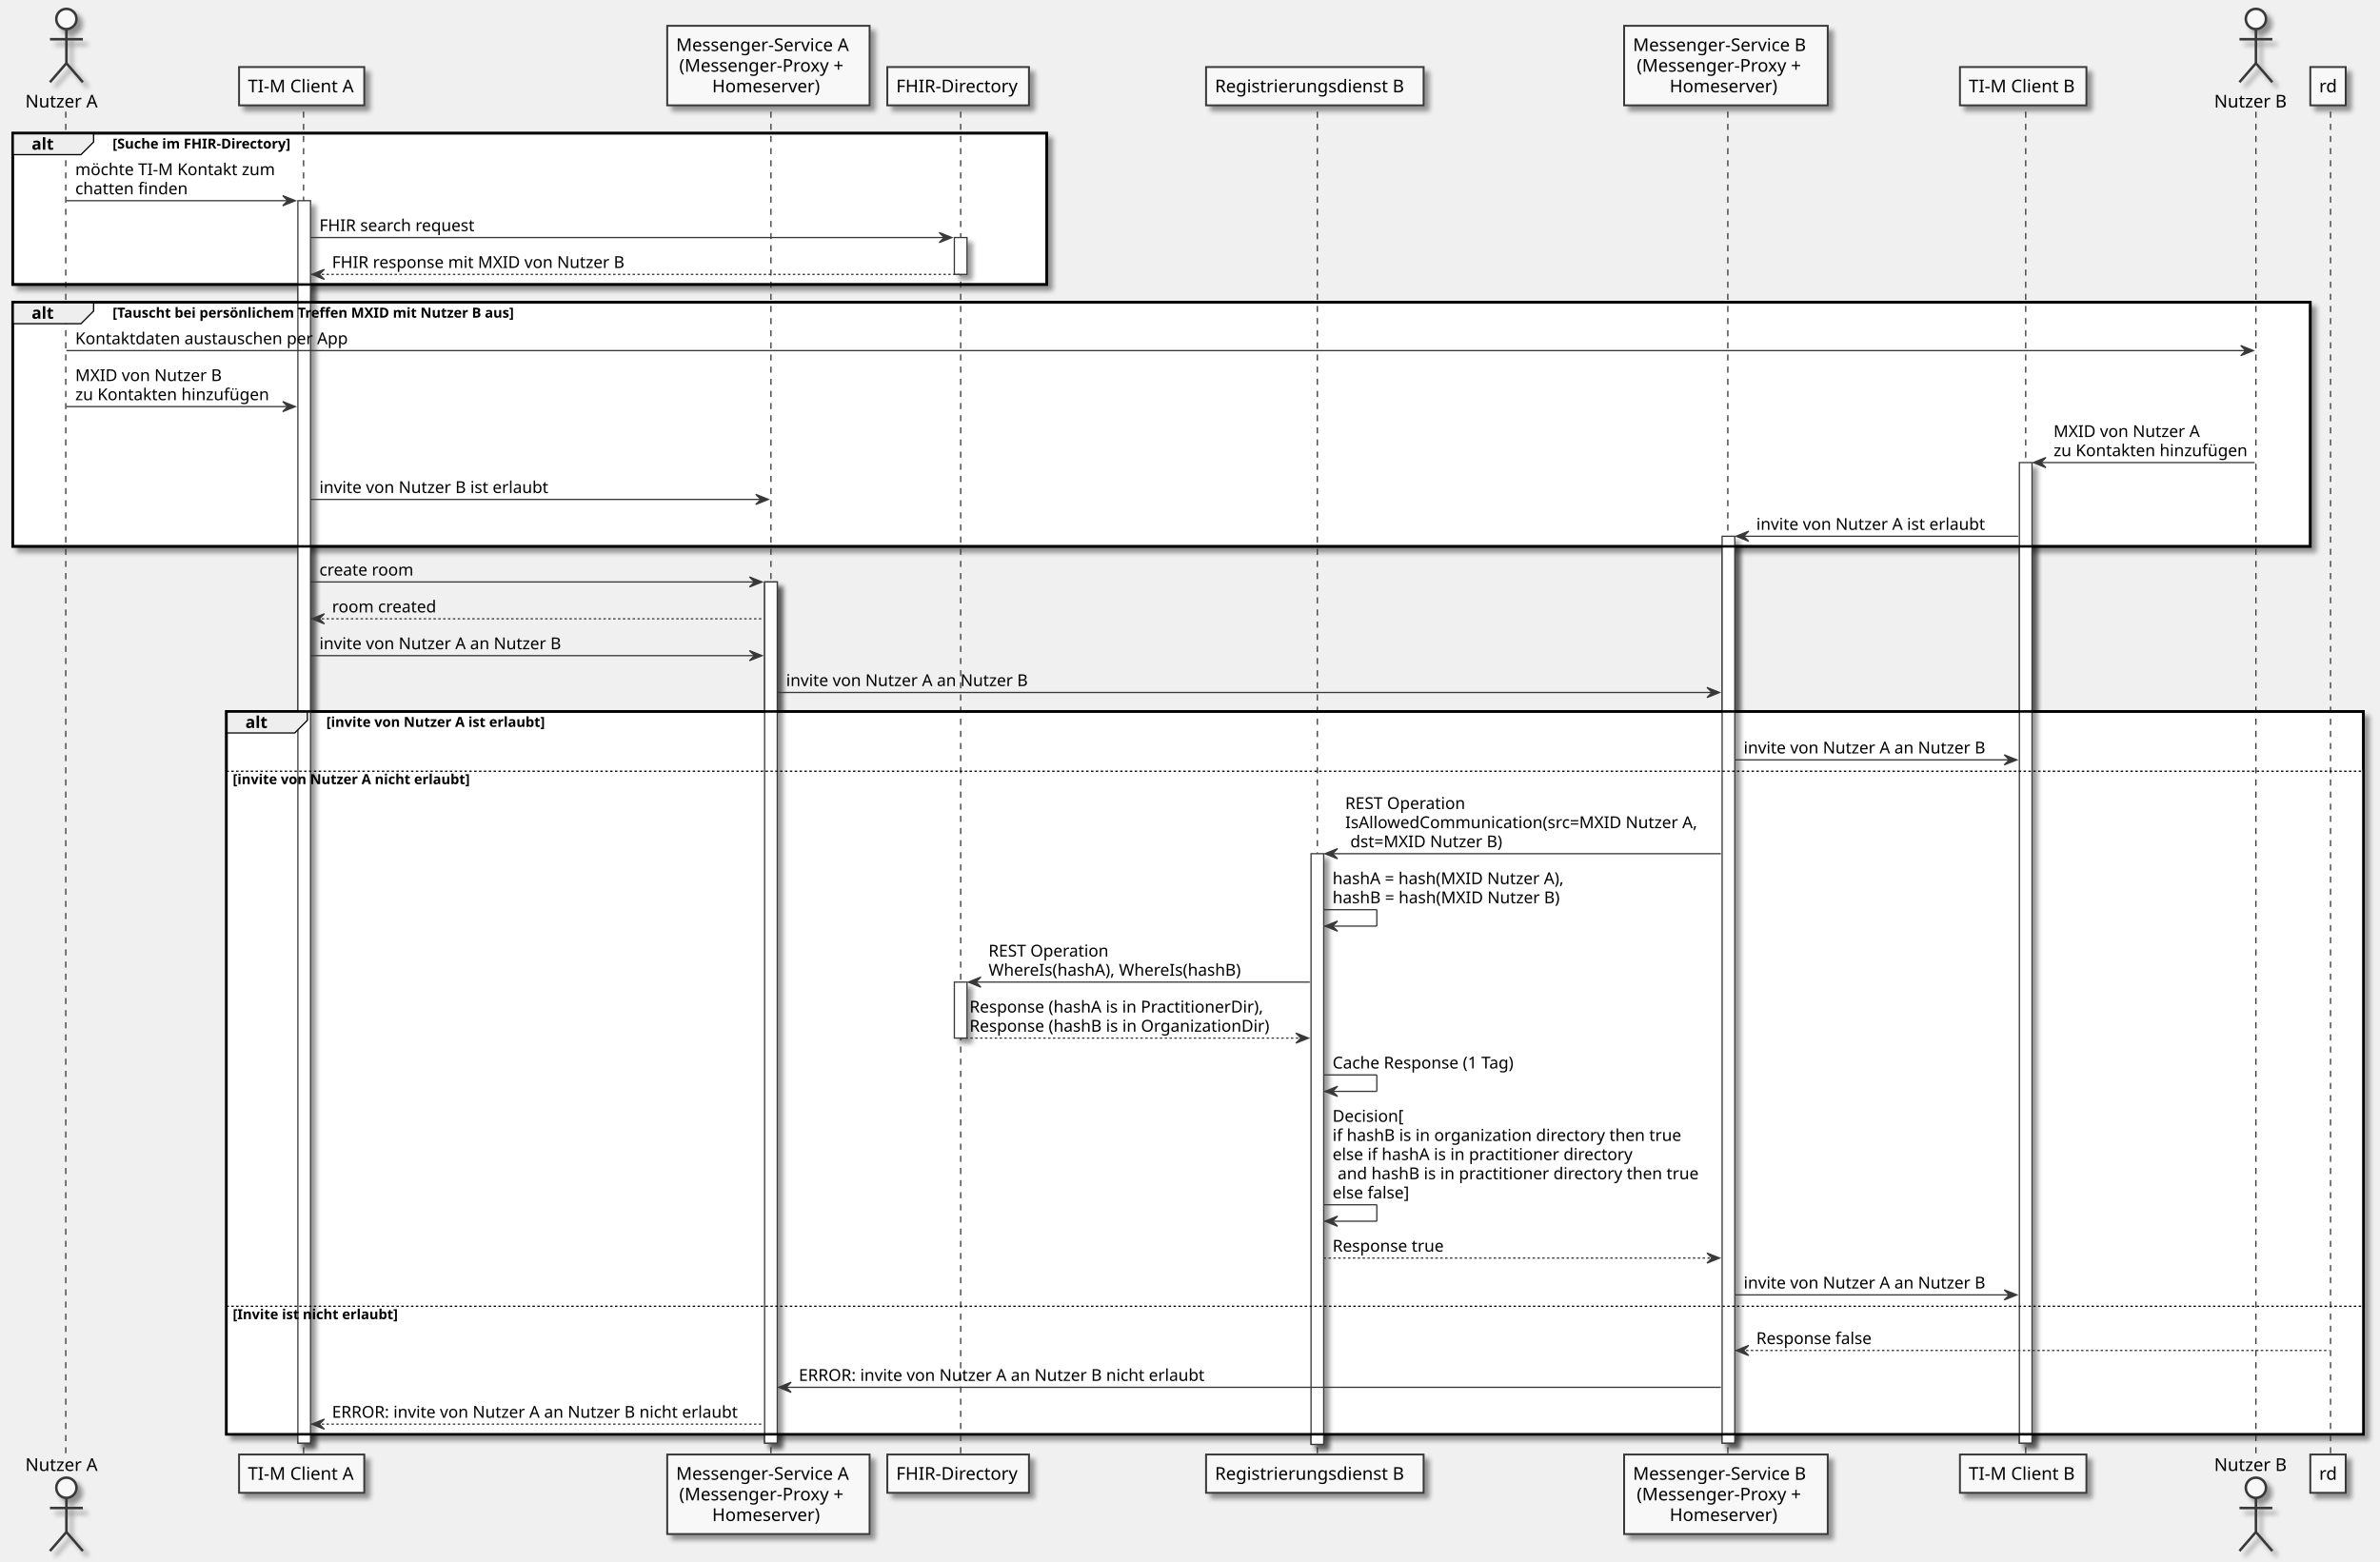
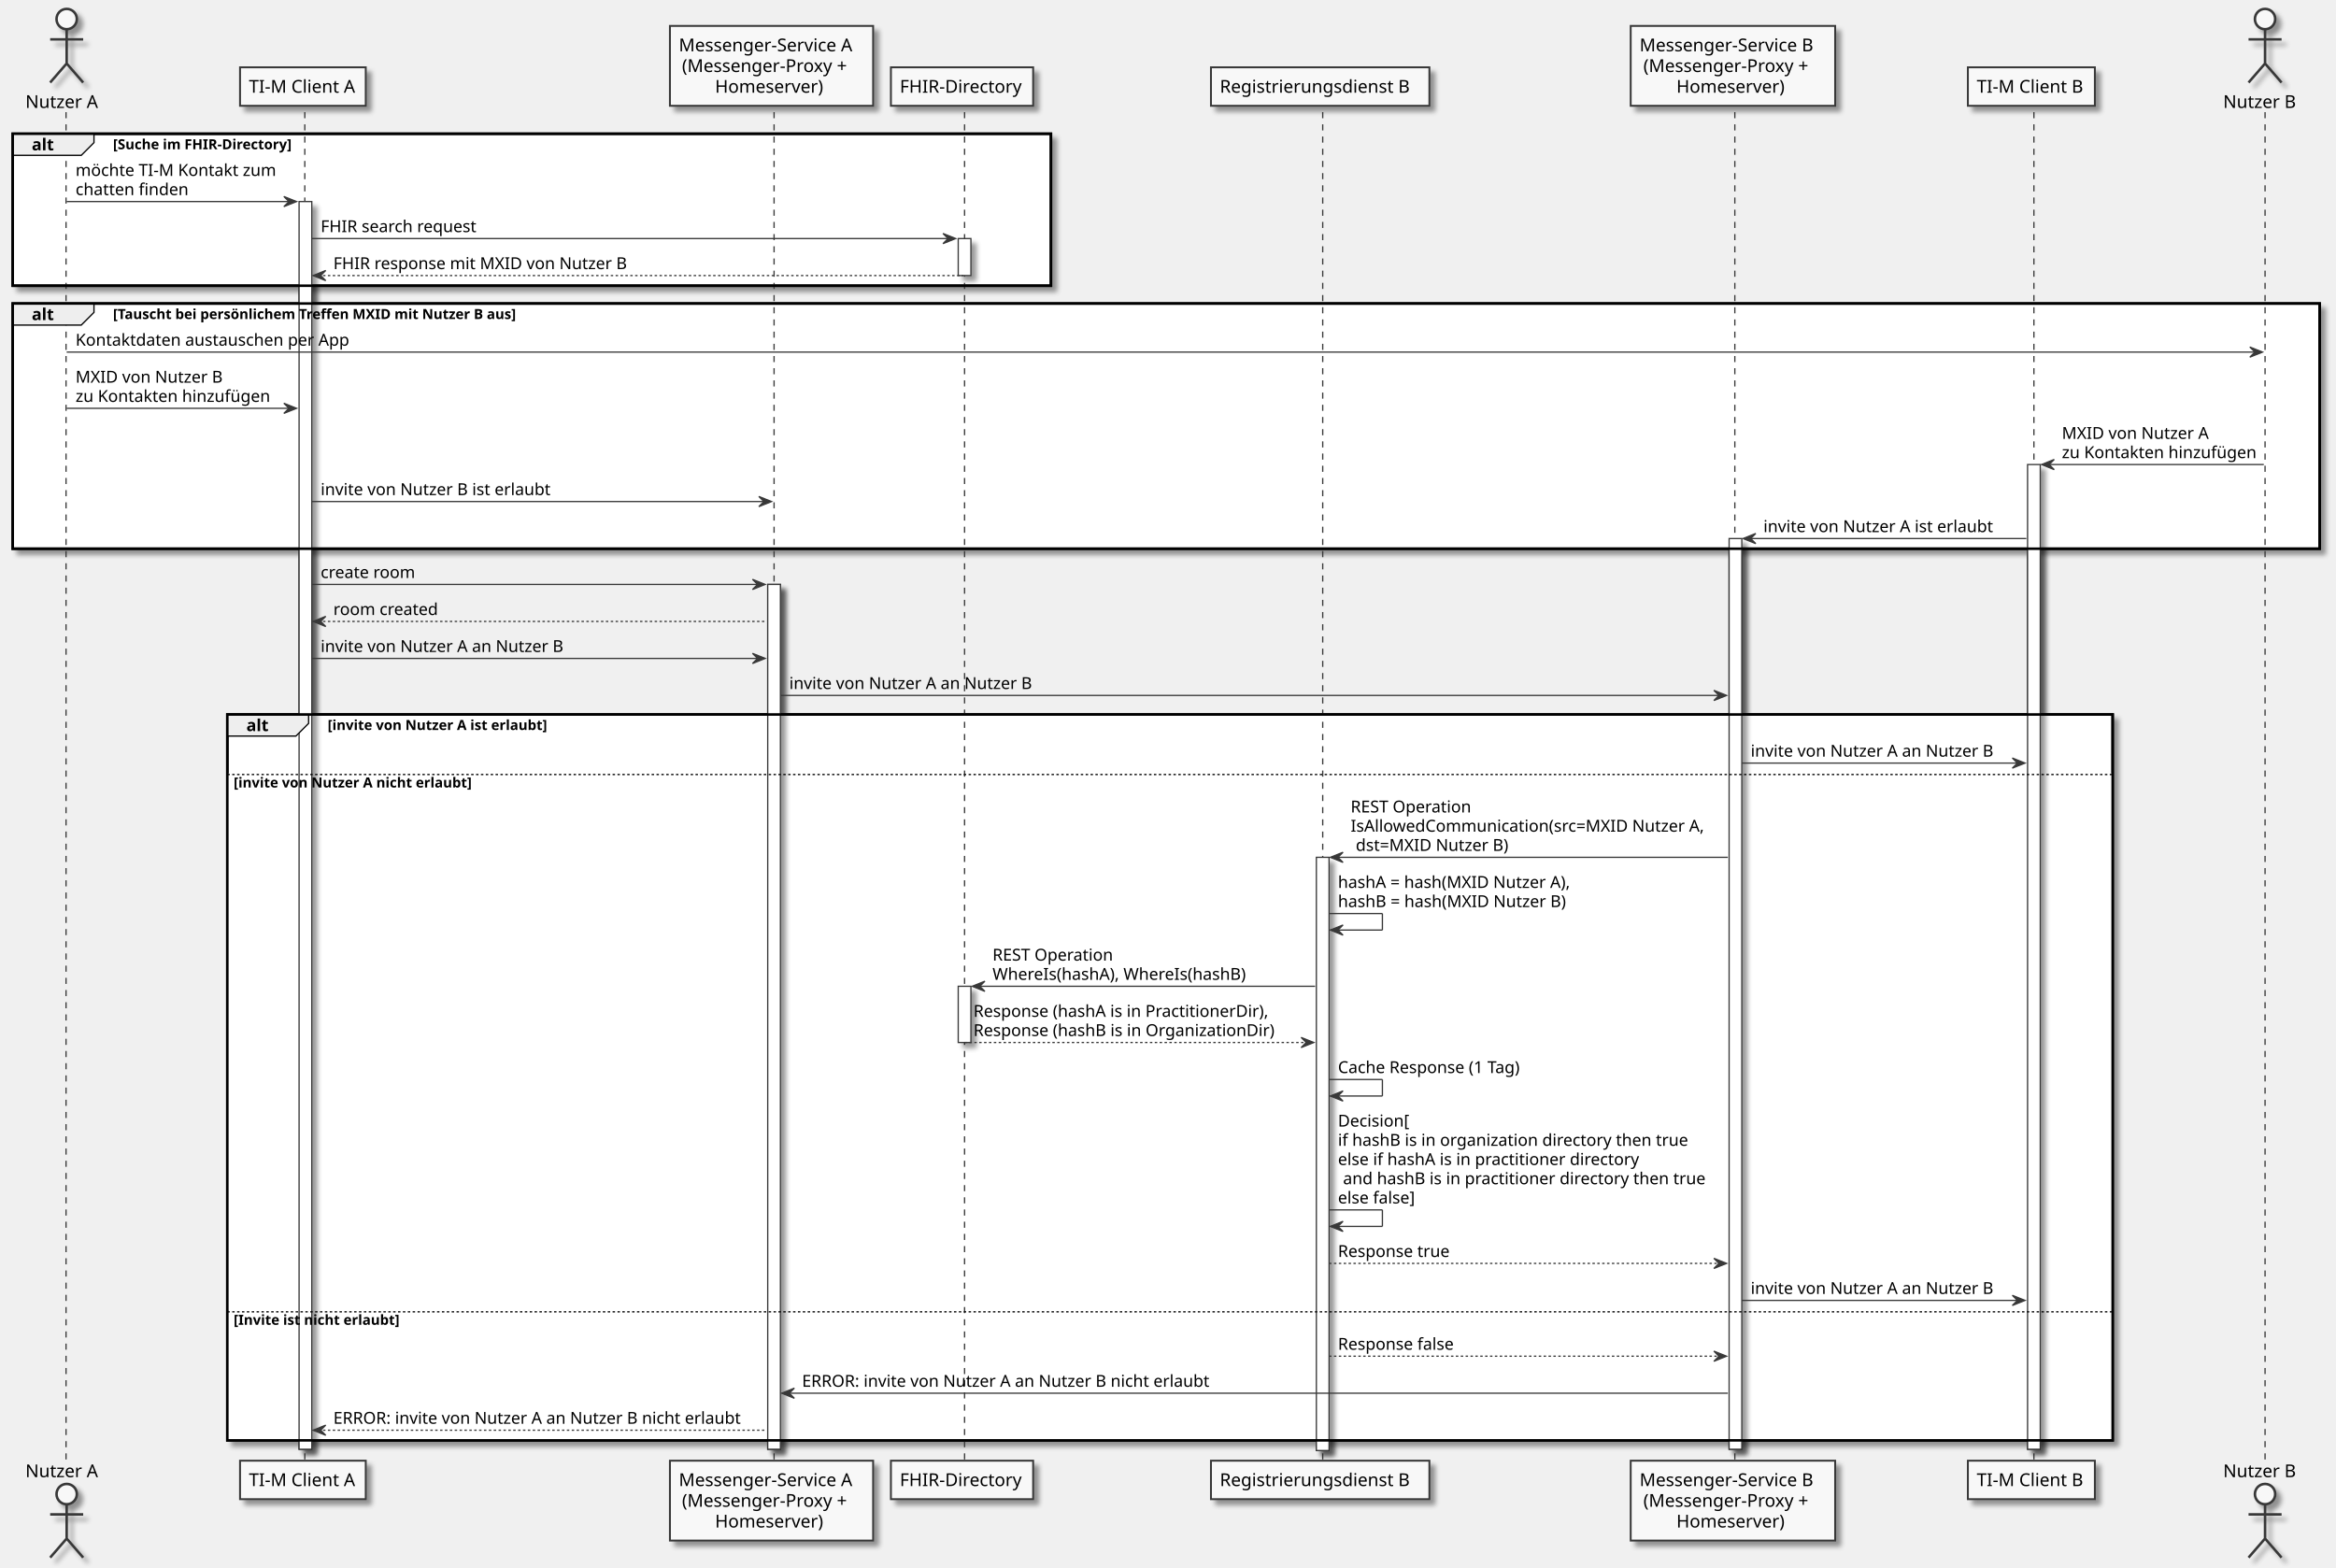
- <svg xmlns="http://www.w3.org/2000/svg" contentScriptType="application/ecmascript" contentStyleType="text/css" height="1286.458px" preserveAspectRatio="none" style="width:1960px;height:1286px;background:#FFFFFF;" version="1.1" viewBox="0 0 1960 1286" width="1960.417px" zoomAndPan="magnify">
+ <svg xmlns="http://www.w3.org/2000/svg" contentScriptType="application/ecmascript" contentStyleType="text/css" height="1286.458px" preserveAspectRatio="none" style="width:1916px;height:1286px;background:#FFFFFF;" version="1.1" viewBox="0 0 1916 1286" width="1916.667px" zoomAndPan="magnify">
  <defs>
-     <filter height="300%" id="f1ma20w0qydkeb" width="300%" x="-1" y="-1">
+     <filter height="300%" id="f1a06climeces7" width="300%" x="-1" y="-1">
      <feGaussianBlur result="blurOut" stdDeviation="2.083" />
      <feColorMatrix in="blurOut" result="blurOut2" type="matrix" values="0 0 0 0 0 0 0 0 0 0 0 0 0 0 0 0 0 0 .4 0" />
      <feOffset dx="4.167" dy="4.167" in="blurOut2" result="blurOut3" />
      <feBlend in="SourceGraphic" in2="blurOut3" mode="normal" />
    </filter>
  </defs>
  <g>
-     <rect fill="#FFFFFF" filter="url(#f1ma20w0qydkeb)" height="1023.324" style="stroke:#383838;stroke-width:1.042;" width="10.417" x="245.312" y="165.308" />
-     <rect fill="#FFFFFF" filter="url(#f1ma20w0qydkeb)" height="709.302" style="stroke:#383838;stroke-width:1.042;" width="10.417" x="629.688" y="479.329" />
-     <rect fill="#FFFFFF" filter="url(#f1ma20w0qydkeb)" height="30.347" style="stroke:#383838;stroke-width:1.042;" width="10.417" x="785.938" y="195.654" />
-     <rect fill="#FFFFFF" filter="url(#f1ma20w0qydkeb)" height="46.11" style="stroke:#383838;stroke-width:1.042;" width="10.417" x="785.938" y="808.911" />
-     <rect fill="#FFFFFF" filter="url(#f1ma20w0qydkeb)" height="486.523" style="stroke:#383838;stroke-width:1.042;" width="10.417" x="1079.688" y="703.149" />
-     <rect fill="#FFFFFF" filter="url(#f1ma20w0qydkeb)" height="746.94" style="stroke:#383838;stroke-width:1.042;" width="10.417" x="1418.229" y="441.691" />
-     <rect fill="#FFFFFF" filter="url(#f1ma20w0qydkeb)" height="807.634" style="stroke:#383838;stroke-width:1.042;" width="10.417" x="1663.021" y="380.998" />
-     <rect fill="#FFFFFF" filter="url(#f1ma20w0qydkeb)" height="124.65" style="stroke:#000000;stroke-width:2.083;" width="851.562" x="10.417" y="109.684" />
-     <rect fill="#FFFFFF" filter="url(#f1ma20w0qydkeb)" height="201.107" style="stroke:#000000;stroke-width:2.083;" width="1892.188" x="10.417" y="248.918" />
-     <rect fill="#FFFFFF" filter="url(#f1ma20w0qydkeb)" height="595.345" style="stroke:#000000;stroke-width:2.083;" width="1759.896" x="186.458" y="585.995" />
-     <rect fill="#FFFFFF" height="440.69" style="stroke:none;stroke-width:1.042;" width="1759.896" x="186.458" y="634.188" />
-     <rect fill="#FFFFFF" height="106.462" style="stroke:none;stroke-width:1.042;" width="1759.896" x="186.458" y="1074.878" />
+     <rect fill="#FFFFFF" filter="url(#f1a06climeces7)" height="1023.324" style="stroke:#383838;stroke-width:1.042;" width="10.417" x="245.312" y="165.308" />
+     <rect fill="#FFFFFF" filter="url(#f1a06climeces7)" height="709.302" style="stroke:#383838;stroke-width:1.042;" width="10.417" x="629.688" y="479.329" />
+     <rect fill="#FFFFFF" filter="url(#f1a06climeces7)" height="30.347" style="stroke:#383838;stroke-width:1.042;" width="10.417" x="785.938" y="195.654" />
+     <rect fill="#FFFFFF" filter="url(#f1a06climeces7)" height="46.11" style="stroke:#383838;stroke-width:1.042;" width="10.417" x="785.938" y="808.911" />
+     <rect fill="#FFFFFF" filter="url(#f1a06climeces7)" height="486.523" style="stroke:#383838;stroke-width:1.042;" width="10.417" x="1079.688" y="703.149" />
+     <rect fill="#FFFFFF" filter="url(#f1a06climeces7)" height="746.94" style="stroke:#383838;stroke-width:1.042;" width="10.417" x="1418.229" y="441.691" />
+     <rect fill="#FFFFFF" filter="url(#f1a06climeces7)" height="807.634" style="stroke:#383838;stroke-width:1.042;" width="10.417" x="1663.021" y="380.998" />
+     <rect fill="#FFFFFF" filter="url(#f1a06climeces7)" height="124.65" style="stroke:#000000;stroke-width:2.083;" width="851.562" x="10.417" y="109.684" />
+     <rect fill="#FFFFFF" filter="url(#f1a06climeces7)" height="201.107" style="stroke:#000000;stroke-width:2.083;" width="1892.188" x="10.417" y="248.918" />
+     <rect fill="#FFFFFF" filter="url(#f1a06climeces7)" height="595.345" style="stroke:#000000;stroke-width:2.083;" width="1546.354" x="186.458" y="585.995" />
+     <rect fill="#FFFFFF" height="440.69" style="stroke:none;stroke-width:1.042;" width="1546.354" x="186.458" y="634.188" />
+     <rect fill="#FFFFFF" height="106.462" style="stroke:none;stroke-width:1.042;" width="1546.354" x="186.458" y="1074.878" />
    <line style="stroke:#383838;stroke-width:1.042;stroke-dasharray:5.0,5.0;" x1="54.167" x2="54.167" y1="91.976" y2="1199.048" />
    <line style="stroke:#383838;stroke-width:1.042;stroke-dasharray:5.0,5.0;" x1="250" x2="250" y1="91.976" y2="1199.048" />
    <line style="stroke:#383838;stroke-width:1.042;stroke-dasharray:5.0,5.0;" x1="634.896" x2="634.896" y1="91.976" y2="1199.048" />
    <line style="stroke:#383838;stroke-width:1.042;stroke-dasharray:5.0,5.0;" x1="791.146" x2="791.146" y1="91.976" y2="1199.048" />
    <line style="stroke:#383838;stroke-width:1.042;stroke-dasharray:5.0,5.0;" x1="1084.896" x2="1084.896" y1="91.976" y2="1199.048" />
    <line style="stroke:#383838;stroke-width:1.042;stroke-dasharray:5.0,5.0;" x1="1422.917" x2="1422.917" y1="91.976" y2="1199.048" />
    <line style="stroke:#383838;stroke-width:1.042;stroke-dasharray:5.0,5.0;" x1="1668.229" x2="1668.229" y1="91.976" y2="1199.048" />
    <line style="stroke:#383838;stroke-width:1.042;stroke-dasharray:5.0,5.0;" x1="1857.812" x2="1857.812" y1="91.976" y2="1199.048" />
-     <line style="stroke:#383838;stroke-width:1.042;stroke-dasharray:5.0,5.0;" x1="1919.271" x2="1919.271" y1="91.976" y2="1199.048" />
    <text fill="#000000" font-family="sans-serif" font-size="14.583" lengthAdjust="spacing" textLength="61.458" x="20.833" y="88.537">Nutzer A</text>
-     <ellipse cx="54.688" cy="15.625" fill="#F8F8F8" filter="url(#f1ma20w0qydkeb)" rx="8.333" ry="8.333" style="stroke:#383838;stroke-width:2.083;" />
-     <path d="M54.688,23.958 L54.688,52.083 M41.146,32.292 L68.229,32.292 M54.688,52.083 L41.146,67.708 M54.688,52.083 L68.229,67.708 " fill="none" filter="url(#f1ma20w0qydkeb)" style="stroke:#383838;stroke-width:2.083;" />
+     <ellipse cx="54.688" cy="15.625" fill="#F8F8F8" filter="url(#f1a06climeces7)" rx="8.333" ry="8.333" style="stroke:#383838;stroke-width:2.083;" />
+     <path d="M54.688,23.958 L54.688,52.083 M41.146,32.292 L68.229,32.292 M54.688,52.083 L41.146,67.708 M54.688,52.083 L68.229,67.708 " fill="none" filter="url(#f1a06climeces7)" style="stroke:#383838;stroke-width:2.083;" />
    <text fill="#000000" font-family="sans-serif" font-size="14.583" lengthAdjust="spacing" textLength="61.458" x="20.833" y="1211.543">Nutzer A</text>
-     <ellipse cx="54.688" cy="1225.399" fill="#F8F8F8" filter="url(#f1ma20w0qydkeb)" rx="8.333" ry="8.333" style="stroke:#383838;stroke-width:2.083;" />
-     <path d="M54.688,1233.732 L54.688,1261.857 M41.146,1242.065 L68.229,1242.065 M54.688,1261.857 L41.146,1277.482 M54.688,1261.857 L68.229,1277.482 " fill="none" filter="url(#f1ma20w0qydkeb)" style="stroke:#383838;stroke-width:2.083;" />
-     <rect fill="#F8F8F8" filter="url(#f1ma20w0qydkeb)" height="31.559" style="stroke:#383838;stroke-width:1.562;" width="103.125" x="196.875" y="55.208" />
+     <ellipse cx="54.688" cy="1225.399" fill="#F8F8F8" filter="url(#f1a06climeces7)" rx="8.333" ry="8.333" style="stroke:#383838;stroke-width:2.083;" />
+     <path d="M54.688,1233.732 L54.688,1261.857 M41.146,1242.065 L68.229,1242.065 M54.688,1261.857 L41.146,1277.482 M54.688,1261.857 L68.229,1277.482 " fill="none" filter="url(#f1a06climeces7)" style="stroke:#383838;stroke-width:2.083;" />
+     <rect fill="#F8F8F8" filter="url(#f1a06climeces7)" height="31.559" style="stroke:#383838;stroke-width:1.562;" width="103.125" x="196.875" y="55.208" />
    <text fill="#000000" font-family="sans-serif" font-size="14.583" lengthAdjust="spacing" textLength="88.542" x="204.167" y="76.037">TI-M Client A</text>
-     <rect fill="#F8F8F8" filter="url(#f1ma20w0qydkeb)" height="31.559" style="stroke:#383838;stroke-width:1.562;" width="103.125" x="196.875" y="1198.006" />
+     <rect fill="#F8F8F8" filter="url(#f1a06climeces7)" height="31.559" style="stroke:#383838;stroke-width:1.562;" width="103.125" x="196.875" y="1198.006" />
    <text fill="#000000" font-family="sans-serif" font-size="14.583" lengthAdjust="spacing" textLength="88.542" x="204.167" y="1218.834">TI-M Client A</text>
-     <rect fill="#F8F8F8" filter="url(#f1ma20w0qydkeb)" height="65.511" style="stroke:#383838;stroke-width:1.562;" width="166.667" x="549.479" y="21.256" />
+     <rect fill="#F8F8F8" filter="url(#f1a06climeces7)" height="65.511" style="stroke:#383838;stroke-width:1.562;" width="166.667" x="549.479" y="21.256" />
    <text fill="#000000" font-family="sans-serif" font-size="14.583" lengthAdjust="spacing" textLength="152.083" x="556.771" y="42.085">Messenger-Service A</text>
    <text fill="#000000" font-family="sans-serif" font-size="14.583" lengthAdjust="spacing" textLength="146.875" x="559.375" y="59.061">(Messenger-Proxy +</text>
    <text fill="#000000" font-family="sans-serif" font-size="14.583" lengthAdjust="spacing" textLength="92.708" x="586.458" y="76.037">Homeserver)</text>
-     <rect fill="#F8F8F8" filter="url(#f1ma20w0qydkeb)" height="65.511" style="stroke:#383838;stroke-width:1.562;" width="166.667" x="549.479" y="1198.006" />
+     <rect fill="#F8F8F8" filter="url(#f1a06climeces7)" height="65.511" style="stroke:#383838;stroke-width:1.562;" width="166.667" x="549.479" y="1198.006" />
    <text fill="#000000" font-family="sans-serif" font-size="14.583" lengthAdjust="spacing" textLength="152.083" x="556.771" y="1218.834">Messenger-Service A</text>
    <text fill="#000000" font-family="sans-serif" font-size="14.583" lengthAdjust="spacing" textLength="146.875" x="559.375" y="1235.81">(Messenger-Proxy +</text>
    <text fill="#000000" font-family="sans-serif" font-size="14.583" lengthAdjust="spacing" textLength="92.708" x="586.458" y="1252.786">Homeserver)</text>
-     <rect fill="#F8F8F8" filter="url(#f1ma20w0qydkeb)" height="31.559" style="stroke:#383838;stroke-width:1.562;" width="116.667" x="730.729" y="55.208" />
+     <rect fill="#F8F8F8" filter="url(#f1a06climeces7)" height="31.559" style="stroke:#383838;stroke-width:1.562;" width="116.667" x="730.729" y="55.208" />
    <text fill="#000000" font-family="sans-serif" font-size="14.583" lengthAdjust="spacing" textLength="102.083" x="738.021" y="76.037">FHIR-Directory</text>
-     <rect fill="#F8F8F8" filter="url(#f1ma20w0qydkeb)" height="31.559" style="stroke:#383838;stroke-width:1.562;" width="116.667" x="730.729" y="1198.006" />
+     <rect fill="#F8F8F8" filter="url(#f1a06climeces7)" height="31.559" style="stroke:#383838;stroke-width:1.562;" width="116.667" x="730.729" y="1198.006" />
    <text fill="#000000" font-family="sans-serif" font-size="14.583" lengthAdjust="spacing" textLength="102.083" x="738.021" y="1218.834">FHIR-Directory</text>
-     <rect fill="#F8F8F8" filter="url(#f1ma20w0qydkeb)" height="31.559" style="stroke:#383838;stroke-width:1.562;" width="179.167" x="993.229" y="55.208" />
+     <rect fill="#F8F8F8" filter="url(#f1a06climeces7)" height="31.559" style="stroke:#383838;stroke-width:1.562;" width="179.167" x="993.229" y="55.208" />
    <text fill="#000000" font-family="sans-serif" font-size="14.583" lengthAdjust="spacing" textLength="164.583" x="1000.521" y="76.037">Registrierungsdienst B</text>
-     <rect fill="#F8F8F8" filter="url(#f1ma20w0qydkeb)" height="31.559" style="stroke:#383838;stroke-width:1.562;" width="179.167" x="993.229" y="1198.006" />
+     <rect fill="#F8F8F8" filter="url(#f1a06climeces7)" height="31.559" style="stroke:#383838;stroke-width:1.562;" width="179.167" x="993.229" y="1198.006" />
    <text fill="#000000" font-family="sans-serif" font-size="14.583" lengthAdjust="spacing" textLength="164.583" x="1000.521" y="1218.834">Registrierungsdienst B</text>
-     <rect fill="#F8F8F8" filter="url(#f1ma20w0qydkeb)" height="65.511" style="stroke:#383838;stroke-width:1.562;" width="167.708" x="1337.5" y="21.256" />
+     <rect fill="#F8F8F8" filter="url(#f1a06climeces7)" height="65.511" style="stroke:#383838;stroke-width:1.562;" width="167.708" x="1337.5" y="21.256" />
    <text fill="#000000" font-family="sans-serif" font-size="14.583" lengthAdjust="spacing" textLength="153.125" x="1344.792" y="42.085">Messenger-Service B</text>
    <text fill="#000000" font-family="sans-serif" font-size="14.583" lengthAdjust="spacing" textLength="146.875" x="1347.917" y="59.061">(Messenger-Proxy +</text>
    <text fill="#000000" font-family="sans-serif" font-size="14.583" lengthAdjust="spacing" textLength="92.708" x="1375" y="76.037">Homeserver)</text>
-     <rect fill="#F8F8F8" filter="url(#f1ma20w0qydkeb)" height="65.511" style="stroke:#383838;stroke-width:1.562;" width="167.708" x="1337.5" y="1198.006" />
+     <rect fill="#F8F8F8" filter="url(#f1a06climeces7)" height="65.511" style="stroke:#383838;stroke-width:1.562;" width="167.708" x="1337.5" y="1198.006" />
    <text fill="#000000" font-family="sans-serif" font-size="14.583" lengthAdjust="spacing" textLength="153.125" x="1344.792" y="1218.834">Messenger-Service B</text>
    <text fill="#000000" font-family="sans-serif" font-size="14.583" lengthAdjust="spacing" textLength="146.875" x="1347.917" y="1235.81">(Messenger-Proxy +</text>
    <text fill="#000000" font-family="sans-serif" font-size="14.583" lengthAdjust="spacing" textLength="92.708" x="1375" y="1252.786">Homeserver)</text>
-     <rect fill="#F8F8F8" filter="url(#f1ma20w0qydkeb)" height="31.559" style="stroke:#383838;stroke-width:1.562;" width="104.167" x="1614.062" y="55.208" />
+     <rect fill="#F8F8F8" filter="url(#f1a06climeces7)" height="31.559" style="stroke:#383838;stroke-width:1.562;" width="104.167" x="1614.062" y="55.208" />
    <text fill="#000000" font-family="sans-serif" font-size="14.583" lengthAdjust="spacing" textLength="89.583" x="1621.354" y="76.037">TI-M Client B</text>
-     <rect fill="#F8F8F8" filter="url(#f1ma20w0qydkeb)" height="31.559" style="stroke:#383838;stroke-width:1.562;" width="104.167" x="1614.062" y="1198.006" />
+     <rect fill="#F8F8F8" filter="url(#f1a06climeces7)" height="31.559" style="stroke:#383838;stroke-width:1.562;" width="104.167" x="1614.062" y="1198.006" />
    <text fill="#000000" font-family="sans-serif" font-size="14.583" lengthAdjust="spacing" textLength="89.583" x="1621.354" y="1218.834">TI-M Client B</text>
    <text fill="#000000" font-family="sans-serif" font-size="14.583" lengthAdjust="spacing" textLength="62.5" x="1823.438" y="88.537">Nutzer B</text>
-     <ellipse cx="1857.812" cy="15.625" fill="#F8F8F8" filter="url(#f1ma20w0qydkeb)" rx="8.333" ry="8.333" style="stroke:#383838;stroke-width:2.083;" />
-     <path d="M1857.812,23.958 L1857.812,52.083 M1844.271,32.292 L1871.354,32.292 M1857.812,52.083 L1844.271,67.708 M1857.812,52.083 L1871.354,67.708 " fill="none" filter="url(#f1ma20w0qydkeb)" style="stroke:#383838;stroke-width:2.083;" />
+     <ellipse cx="1857.812" cy="15.625" fill="#F8F8F8" filter="url(#f1a06climeces7)" rx="8.333" ry="8.333" style="stroke:#383838;stroke-width:2.083;" />
+     <path d="M1857.812,23.958 L1857.812,52.083 M1844.271,32.292 L1871.354,32.292 M1857.812,52.083 L1844.271,67.708 M1857.812,52.083 L1871.354,67.708 " fill="none" filter="url(#f1a06climeces7)" style="stroke:#383838;stroke-width:2.083;" />
    <text fill="#000000" font-family="sans-serif" font-size="14.583" lengthAdjust="spacing" textLength="62.5" x="1823.438" y="1211.543">Nutzer B</text>
-     <ellipse cx="1857.812" cy="1225.399" fill="#F8F8F8" filter="url(#f1ma20w0qydkeb)" rx="8.333" ry="8.333" style="stroke:#383838;stroke-width:2.083;" />
-     <path d="M1857.812,1233.732 L1857.812,1261.857 M1844.271,1242.065 L1871.354,1242.065 M1857.812,1261.857 L1844.271,1277.482 M1857.812,1261.857 L1871.354,1277.482 " fill="none" filter="url(#f1ma20w0qydkeb)" style="stroke:#383838;stroke-width:2.083;" />
-     <rect fill="#F8F8F8" filter="url(#f1ma20w0qydkeb)" height="31.559" style="stroke:#383838;stroke-width:1.562;" width="29.167" x="1902.604" y="55.208" />
-     <text fill="#000000" font-family="sans-serif" font-size="14.583" lengthAdjust="spacing" textLength="14.583" x="1909.896" y="76.037">rd</text>
-     <rect fill="#F8F8F8" filter="url(#f1ma20w0qydkeb)" height="31.559" style="stroke:#383838;stroke-width:1.562;" width="29.167" x="1902.604" y="1198.006" />
-     <text fill="#000000" font-family="sans-serif" font-size="14.583" lengthAdjust="spacing" textLength="14.583" x="1909.896" y="1218.834">rd</text>
-     <rect fill="#FFFFFF" filter="url(#f1ma20w0qydkeb)" height="1023.324" style="stroke:#383838;stroke-width:1.042;" width="10.417" x="245.312" y="165.308" />
-     <rect fill="#FFFFFF" filter="url(#f1ma20w0qydkeb)" height="709.302" style="stroke:#383838;stroke-width:1.042;" width="10.417" x="629.688" y="479.329" />
-     <rect fill="#FFFFFF" filter="url(#f1ma20w0qydkeb)" height="30.347" style="stroke:#383838;stroke-width:1.042;" width="10.417" x="785.938" y="195.654" />
-     <rect fill="#FFFFFF" filter="url(#f1ma20w0qydkeb)" height="46.11" style="stroke:#383838;stroke-width:1.042;" width="10.417" x="785.938" y="808.911" />
-     <rect fill="#FFFFFF" filter="url(#f1ma20w0qydkeb)" height="486.523" style="stroke:#383838;stroke-width:1.042;" width="10.417" x="1079.688" y="703.149" />
-     <rect fill="#FFFFFF" filter="url(#f1ma20w0qydkeb)" height="746.94" style="stroke:#383838;stroke-width:1.042;" width="10.417" x="1418.229" y="441.691" />
-     <rect fill="#FFFFFF" filter="url(#f1ma20w0qydkeb)" height="807.634" style="stroke:#383838;stroke-width:1.042;" width="10.417" x="1663.021" y="380.998" />
+     <ellipse cx="1857.812" cy="1225.399" fill="#F8F8F8" filter="url(#f1a06climeces7)" rx="8.333" ry="8.333" style="stroke:#383838;stroke-width:2.083;" />
+     <path d="M1857.812,1233.732 L1857.812,1261.857 M1844.271,1242.065 L1871.354,1242.065 M1857.812,1261.857 L1844.271,1277.482 M1857.812,1261.857 L1871.354,1277.482 " fill="none" filter="url(#f1a06climeces7)" style="stroke:#383838;stroke-width:2.083;" />
+     <rect fill="#FFFFFF" filter="url(#f1a06climeces7)" height="1023.324" style="stroke:#383838;stroke-width:1.042;" width="10.417" x="245.312" y="165.308" />
+     <rect fill="#FFFFFF" filter="url(#f1a06climeces7)" height="709.302" style="stroke:#383838;stroke-width:1.042;" width="10.417" x="629.688" y="479.329" />
+     <rect fill="#FFFFFF" filter="url(#f1a06climeces7)" height="30.347" style="stroke:#383838;stroke-width:1.042;" width="10.417" x="785.938" y="195.654" />
+     <rect fill="#FFFFFF" filter="url(#f1a06climeces7)" height="46.11" style="stroke:#383838;stroke-width:1.042;" width="10.417" x="785.938" y="808.911" />
+     <rect fill="#FFFFFF" filter="url(#f1a06climeces7)" height="486.523" style="stroke:#383838;stroke-width:1.042;" width="10.417" x="1079.688" y="703.149" />
+     <rect fill="#FFFFFF" filter="url(#f1a06climeces7)" height="746.94" style="stroke:#383838;stroke-width:1.042;" width="10.417" x="1418.229" y="441.691" />
+     <rect fill="#FFFFFF" filter="url(#f1a06climeces7)" height="807.634" style="stroke:#383838;stroke-width:1.042;" width="10.417" x="1663.021" y="380.998" />
    <path d="M10.417,109.684 L77.083,109.684 L77.083,116.976 L66.667,127.393 L10.417,127.393 L10.417,109.684 " fill="#EEEEEE" style="stroke:#000000;stroke-width:1.042;" />
    <rect fill="none" height="124.65" style="stroke:#000000;stroke-width:2.083;" width="851.562" x="10.417" y="109.684" />
    <text fill="#000000" font-family="sans-serif" font-size="13.542" font-weight="bold" lengthAdjust="spacing" textLength="19.792" x="26.042" y="123.296">alt</text>
    <text fill="#000000" font-family="sans-serif" font-size="11.458" font-weight="bold" lengthAdjust="spacing" textLength="170.833" x="92.708" y="122.403">[Suche im FHIR-Directory]</text>
    <polygon fill="#383838" points="232.812,161.141,243.229,165.308,232.812,169.474,236.979,165.308" style="stroke:#383838;stroke-width:1.042;" />
    <line style="stroke:#383838;stroke-width:1.042;" x1="54.688" x2="239.062" y1="165.308" y2="165.308" />
    <text fill="#000000" font-family="sans-serif" font-size="13.542" lengthAdjust="spacing" textLength="170.833" x="61.979" y="144.267">möchte TI-M Kontakt zum</text>
    <text fill="#000000" font-family="sans-serif" font-size="13.542" lengthAdjust="spacing" textLength="95.833" x="61.979" y="160.031">chatten finden</text>
    <polygon fill="#383838" points="773.438,191.488,783.854,195.654,773.438,199.821,777.604,195.654" style="stroke:#383838;stroke-width:1.042;" />
    <line style="stroke:#383838;stroke-width:1.042;" x1="255.729" x2="779.688" y1="195.654" y2="195.654" />
    <text fill="#000000" font-family="sans-serif" font-size="13.542" lengthAdjust="spacing" textLength="133.333" x="263.021" y="190.377">FHIR search request</text>
    <polygon fill="#383838" points="267.188,221.834,256.771,226.001,267.188,230.168,263.021,226.001" style="stroke:#383838;stroke-width:1.042;" />
    <line style="stroke:#383838;stroke-width:1.042;stroke-dasharray:2.0,2.0;" x1="260.938" x2="790.104" y1="226.001" y2="226.001" />
    <text fill="#000000" font-family="sans-serif" font-size="13.542" lengthAdjust="spacing" textLength="248.958" x="273.438" y="220.724">FHIR response mit MXID von Nutzer B</text>
    <path d="M10.417,248.918 L77.083,248.918 L77.083,256.209 L66.667,266.626 L10.417,266.626 L10.417,248.918 " fill="#EEEEEE" style="stroke:#000000;stroke-width:1.042;" />
    <rect fill="none" height="201.107" style="stroke:#000000;stroke-width:2.083;" width="1892.188" x="10.417" y="248.918" />
    <text fill="#000000" font-family="sans-serif" font-size="13.542" font-weight="bold" lengthAdjust="spacing" textLength="19.792" x="26.042" y="262.529">alt</text>
    <text fill="#000000" font-family="sans-serif" font-size="11.458" font-weight="bold" lengthAdjust="spacing" textLength="387.5" x="92.708" y="261.637">[Tauscht bei persönlichem Treffen MXID mit Nutzer B aus]</text>
    <polygon fill="#383838" points="1845.312,284.611,1855.729,288.778,1845.312,292.944,1849.479,288.778" style="stroke:#383838;stroke-width:1.042;" />
    <line style="stroke:#383838;stroke-width:1.042;" x1="54.688" x2="1851.562" y1="288.778" y2="288.778" />
    <text fill="#000000" font-family="sans-serif" font-size="13.542" lengthAdjust="spacing" textLength="235.417" x="61.979" y="283.501">Kontaktdaten austauschen per App</text>
    <polygon fill="#383838" points="232.812,330.721,243.229,334.888,232.812,339.054,236.979,334.888" style="stroke:#383838;stroke-width:1.042;" />
    <line style="stroke:#383838;stroke-width:1.042;" x1="54.688" x2="239.062" y1="334.888" y2="334.888" />
    <text fill="#000000" font-family="sans-serif" font-size="13.542" lengthAdjust="spacing" textLength="123.958" x="61.979" y="313.847">MXID von Nutzer B</text>
    <text fill="#000000" font-family="sans-serif" font-size="13.542" lengthAdjust="spacing" textLength="164.583" x="61.979" y="329.611">zu Kontakten hinzufügen</text>
    <polygon fill="#383838" points="1684.896,376.831,1674.479,380.998,1684.896,385.164,1680.729,380.998" style="stroke:#383838;stroke-width:1.042;" />
    <line style="stroke:#383838;stroke-width:1.042;" x1="1678.646" x2="1856.771" y1="380.998" y2="380.998" />
    <text fill="#000000" font-family="sans-serif" font-size="13.542" lengthAdjust="spacing" textLength="123.958" x="1691.146" y="359.957">MXID von Nutzer A</text>
    <text fill="#000000" font-family="sans-serif" font-size="13.542" lengthAdjust="spacing" textLength="164.583" x="1691.146" y="375.721">zu Kontakten hinzufügen</text>
    <polygon fill="#383838" points="622.396,407.178,632.812,411.344,622.396,415.511,626.562,411.344" style="stroke:#383838;stroke-width:1.042;" />
    <line style="stroke:#383838;stroke-width:1.042;" x1="255.729" x2="628.646" y1="411.344" y2="411.344" />
    <text fill="#000000" font-family="sans-serif" font-size="13.542" lengthAdjust="spacing" textLength="196.875" x="263.021" y="406.067">invite von Nutzer B ist erlaubt</text>
    <polygon fill="#383838" points="1440.104,437.524,1429.688,441.691,1440.104,445.858,1435.938,441.691" style="stroke:#383838;stroke-width:1.042;" />
    <line style="stroke:#383838;stroke-width:1.042;" x1="1433.854" x2="1661.979" y1="441.691" y2="441.691" />
    <text fill="#000000" font-family="sans-serif" font-size="13.542" lengthAdjust="spacing" textLength="196.875" x="1446.354" y="436.414">invite von Nutzer A ist erlaubt</text>
    <polygon fill="#383838" points="617.188,475.163,627.604,479.329,617.188,483.496,621.354,479.329" style="stroke:#383838;stroke-width:1.042;" />
    <line style="stroke:#383838;stroke-width:1.042;" x1="255.729" x2="623.438" y1="479.329" y2="479.329" />
    <text fill="#000000" font-family="sans-serif" font-size="13.542" lengthAdjust="spacing" textLength="82.292" x="263.021" y="474.052">create room</text>
    <polygon fill="#383838" points="267.188,505.509,256.771,509.676,267.188,513.843,263.021,509.676" style="stroke:#383838;stroke-width:1.042;" />
    <line style="stroke:#383838;stroke-width:1.042;stroke-dasharray:2.0,2.0;" x1="260.938" x2="628.646" y1="509.676" y2="509.676" />
    <text fill="#000000" font-family="sans-serif" font-size="13.542" lengthAdjust="spacing" textLength="90.625" x="273.438" y="504.399">room created</text>
    <polygon fill="#383838" points="617.188,535.856,627.604,540.023,617.188,544.189,621.354,540.023" style="stroke:#383838;stroke-width:1.042;" />
    <line style="stroke:#383838;stroke-width:1.042;" x1="255.729" x2="623.438" y1="540.023" y2="540.023" />
    <text fill="#000000" font-family="sans-serif" font-size="13.542" lengthAdjust="spacing" textLength="209.375" x="263.021" y="534.746">invite von Nutzer A an Nutzer B</text>
    <polygon fill="#383838" points="1405.729,566.203,1416.146,570.37,1405.729,574.536,1409.896,570.37" style="stroke:#383838;stroke-width:1.042;" />
    <line style="stroke:#383838;stroke-width:1.042;" x1="640.104" x2="1411.979" y1="570.37" y2="570.37" />
    <text fill="#000000" font-family="sans-serif" font-size="13.542" lengthAdjust="spacing" textLength="209.375" x="647.396" y="565.092">invite von Nutzer A an Nutzer B</text>
    <path d="M186.458,585.995 L253.125,585.995 L253.125,593.286 L242.708,603.703 L186.458,603.703 L186.458,585.995 " fill="#EEEEEE" style="stroke:#000000;stroke-width:1.042;" />
-     <rect fill="none" height="595.345" style="stroke:#000000;stroke-width:2.083;" width="1759.896" x="186.458" y="585.995" />
+     <rect fill="none" height="595.345" style="stroke:#000000;stroke-width:2.083;" width="1546.354" x="186.458" y="585.995" />
    <text fill="#000000" font-family="sans-serif" font-size="13.542" font-weight="bold" lengthAdjust="spacing" textLength="19.792" x="202.083" y="599.606">alt</text>
    <text fill="#000000" font-family="sans-serif" font-size="11.458" font-weight="bold" lengthAdjust="spacing" textLength="209.375" x="268.75" y="598.714">[invite von Nutzer A ist erlaubt]</text>
    <polygon fill="#383838" points="1650.521,621.688,1660.938,625.855,1650.521,630.021,1654.688,625.855" style="stroke:#383838;stroke-width:1.042;" />
    <line style="stroke:#383838;stroke-width:1.042;" x1="1428.646" x2="1656.771" y1="625.855" y2="625.855" />
    <text fill="#000000" font-family="sans-serif" font-size="13.542" lengthAdjust="spacing" textLength="209.375" x="1435.938" y="620.577">invite von Nutzer A an Nutzer B</text>
-     <line style="stroke:#000000;stroke-width:1.042;stroke-dasharray:2.0,2.0;" x1="186.458" x2="1946.354" y1="635.23" y2="635.23" />
+     <line style="stroke:#000000;stroke-width:1.042;stroke-dasharray:2.0,2.0;" x1="186.458" x2="1732.812" y1="635.23" y2="635.23" />
    <text fill="#000000" font-family="sans-serif" font-size="11.458" font-weight="bold" lengthAdjust="spacing" textLength="226.042" x="191.667" y="645.865">[invite von Nutzer A nicht erlaubt]</text>
    <polygon fill="#383838" points="1101.562,698.983,1091.146,703.149,1101.562,707.316,1097.396,703.149" style="stroke:#383838;stroke-width:1.042;" />
    <line style="stroke:#383838;stroke-width:1.042;" x1="1095.312" x2="1417.188" y1="703.149" y2="703.149" />
    <text fill="#000000" font-family="sans-serif" font-size="13.542" lengthAdjust="spacing" textLength="103.125" x="1107.812" y="666.346">REST Operation</text>
    <text fill="#000000" font-family="sans-serif" font-size="13.542" lengthAdjust="spacing" textLength="302.083" x="1107.812" y="682.109">IsAllowedCommunication(src=MXID Nutzer A,</text>
    <text fill="#000000" font-family="sans-serif" font-size="13.542" lengthAdjust="spacing" textLength="133.333" x="1111.979" y="697.872">dst=MXID Nutzer B)</text>
    <line style="stroke:#383838;stroke-width:1.042;" x1="1090.104" x2="1133.854" y1="749.259" y2="749.259" />
    <line style="stroke:#383838;stroke-width:1.042;" x1="1133.854" x2="1133.854" y1="749.259" y2="762.801" />
    <line style="stroke:#383838;stroke-width:1.042;" x1="1091.146" x2="1133.854" y1="762.801" y2="762.801" />
    <polygon fill="#383838" points="1101.562,758.634,1091.146,762.801,1101.562,766.968,1097.396,762.801" style="stroke:#383838;stroke-width:1.042;" />
    <text fill="#000000" font-family="sans-serif" font-size="13.542" lengthAdjust="spacing" textLength="204.167" x="1097.396" y="728.219">hashA = hash(MXID Nutzer A),</text>
    <text fill="#000000" font-family="sans-serif" font-size="13.542" lengthAdjust="spacing" textLength="200" x="1097.396" y="743.982">hashB = hash(MXID Nutzer B)</text>
    <polygon fill="#383838" points="807.812,804.745,797.396,808.911,807.812,813.078,803.646,808.911" style="stroke:#383838;stroke-width:1.042;" />
    <line style="stroke:#383838;stroke-width:1.042;" x1="801.562" x2="1078.646" y1="808.911" y2="808.911" />
    <text fill="#000000" font-family="sans-serif" font-size="13.542" lengthAdjust="spacing" textLength="103.125" x="814.062" y="787.871">REST Operation</text>
    <text fill="#000000" font-family="sans-serif" font-size="13.542" lengthAdjust="spacing" textLength="216.667" x="814.062" y="803.634">WhereIs(hashA), WhereIs(hashB)</text>
    <polygon fill="#383838" points="1067.188,850.855,1077.604,855.021,1067.188,859.188,1071.354,855.021" style="stroke:#383838;stroke-width:1.042;" />
    <line style="stroke:#383838;stroke-width:1.042;stroke-dasharray:2.0,2.0;" x1="791.146" x2="1073.438" y1="855.021" y2="855.021" />
    <text fill="#000000" font-family="sans-serif" font-size="13.542" lengthAdjust="spacing" textLength="254.167" x="798.438" y="833.981">Response (hashA is in PractitionerDir),</text>
    <text fill="#000000" font-family="sans-serif" font-size="13.542" lengthAdjust="spacing" textLength="258.333" x="798.438" y="849.744">Response (hashB is in OrganizationDir)</text>
    <line style="stroke:#383838;stroke-width:1.042;" x1="1090.104" x2="1133.854" y1="885.368" y2="885.368" />
    <line style="stroke:#383838;stroke-width:1.042;" x1="1133.854" x2="1133.854" y1="885.368" y2="898.909" />
    <line style="stroke:#383838;stroke-width:1.042;" x1="1091.146" x2="1133.854" y1="898.909" y2="898.909" />
    <polygon fill="#383838" points="1101.562,894.743,1091.146,898.909,1101.562,903.076,1097.396,898.909" style="stroke:#383838;stroke-width:1.042;" />
    <text fill="#000000" font-family="sans-serif" font-size="13.542" lengthAdjust="spacing" textLength="161.458" x="1097.396" y="880.091">Cache Response (1 Tag)</text>
    <line style="stroke:#383838;stroke-width:1.042;" x1="1090.104" x2="1133.854" y1="992.31" y2="992.31" />
    <line style="stroke:#383838;stroke-width:1.042;" x1="1133.854" x2="1133.854" y1="992.31" y2="1005.851" />
    <line style="stroke:#383838;stroke-width:1.042;" x1="1091.146" x2="1133.854" y1="1005.851" y2="1005.851" />
    <polygon fill="#383838" points="1101.562,1001.685,1091.146,1005.851,1101.562,1010.018,1097.396,1005.851" style="stroke:#383838;stroke-width:1.042;" />
    <text fill="#000000" font-family="sans-serif" font-size="13.542" lengthAdjust="spacing" textLength="61.458" x="1097.396" y="923.979">Decision[</text>
    <text fill="#000000" font-family="sans-serif" font-size="13.542" lengthAdjust="spacing" textLength="297.917" x="1097.396" y="939.742">if hashB is in organization directory then true</text>
    <text fill="#000000" font-family="sans-serif" font-size="13.542" lengthAdjust="spacing" textLength="257.292" x="1097.396" y="955.506">else if hashA is in practitioner directory</text>
    <text fill="#000000" font-family="sans-serif" font-size="13.542" lengthAdjust="spacing" textLength="309.375" x="1101.562" y="971.269">and hashB is in practitioner directory then true</text>
    <text fill="#000000" font-family="sans-serif" font-size="13.542" lengthAdjust="spacing" textLength="67.708" x="1097.396" y="987.033">else false]</text>
    <polygon fill="#383838" points="1405.729,1032.031,1416.146,1036.198,1405.729,1040.365,1409.896,1036.198" style="stroke:#383838;stroke-width:1.042;" />
    <line style="stroke:#383838;stroke-width:1.042;stroke-dasharray:2.0,2.0;" x1="1090.104" x2="1411.979" y1="1036.198" y2="1036.198" />
    <text fill="#000000" font-family="sans-serif" font-size="13.542" lengthAdjust="spacing" textLength="95.833" x="1097.396" y="1030.921">Response true</text>
    <polygon fill="#383838" points="1650.521,1062.378,1660.938,1066.545,1650.521,1070.711,1654.688,1066.545" style="stroke:#383838;stroke-width:1.042;" />
    <line style="stroke:#383838;stroke-width:1.042;" x1="1428.646" x2="1656.771" y1="1066.545" y2="1066.545" />
    <text fill="#000000" font-family="sans-serif" font-size="13.542" lengthAdjust="spacing" textLength="209.375" x="1435.938" y="1061.268">invite von Nutzer A an Nutzer B</text>
-     <line style="stroke:#000000;stroke-width:1.042;stroke-dasharray:2.0,2.0;" x1="186.458" x2="1946.354" y1="1075.92" y2="1075.92" />
+     <line style="stroke:#000000;stroke-width:1.042;stroke-dasharray:2.0,2.0;" x1="186.458" x2="1732.812" y1="1075.92" y2="1075.92" />
    <text fill="#000000" font-family="sans-serif" font-size="11.458" font-weight="bold" lengthAdjust="spacing" textLength="158.333" x="191.667" y="1086.555">[Invite ist nicht erlaubt]</text>
-     <polygon fill="#383838" points="1440.104,1108.146,1429.688,1112.313,1440.104,1116.479,1435.938,1112.313" style="stroke:#383838;stroke-width:1.042;" />
-     <line style="stroke:#383838;stroke-width:1.042;stroke-dasharray:2.0,2.0;" x1="1433.854" x2="1918.229" y1="1112.313" y2="1112.313" />
-     <text fill="#000000" font-family="sans-serif" font-size="13.542" lengthAdjust="spacing" textLength="100" x="1446.354" y="1107.036">Response false</text>
+     <polygon fill="#383838" points="1405.729,1108.146,1416.146,1112.313,1405.729,1116.479,1409.896,1112.313" style="stroke:#383838;stroke-width:1.042;" />
+     <line style="stroke:#383838;stroke-width:1.042;stroke-dasharray:2.0,2.0;" x1="1090.104" x2="1411.979" y1="1112.313" y2="1112.313" />
+     <text fill="#000000" font-family="sans-serif" font-size="13.542" lengthAdjust="spacing" textLength="100" x="1097.396" y="1107.036">Response false</text>
    <polygon fill="#383838" points="651.562,1138.493,641.146,1142.659,651.562,1146.826,647.396,1142.659" style="stroke:#383838;stroke-width:1.042;" />
    <line style="stroke:#383838;stroke-width:1.042;" x1="645.312" x2="1417.188" y1="1142.659" y2="1142.659" />
    <text fill="#000000" font-family="sans-serif" font-size="13.542" lengthAdjust="spacing" textLength="348.958" x="657.812" y="1137.382">ERROR: invite von Nutzer A an Nutzer B nicht erlaubt</text>
    <polygon fill="#383838" points="267.188,1168.84,256.771,1173.006,267.188,1177.173,263.021,1173.006" style="stroke:#383838;stroke-width:1.042;" />
    <line style="stroke:#383838;stroke-width:1.042;stroke-dasharray:2.0,2.0;" x1="260.938" x2="628.646" y1="1173.006" y2="1173.006" />
    <text fill="#000000" font-family="sans-serif" font-size="13.542" lengthAdjust="spacing" textLength="348.958" x="273.438" y="1167.729">ERROR: invite von Nutzer A an Nutzer B nicht erlaubt</text>
  </g>
</svg>
